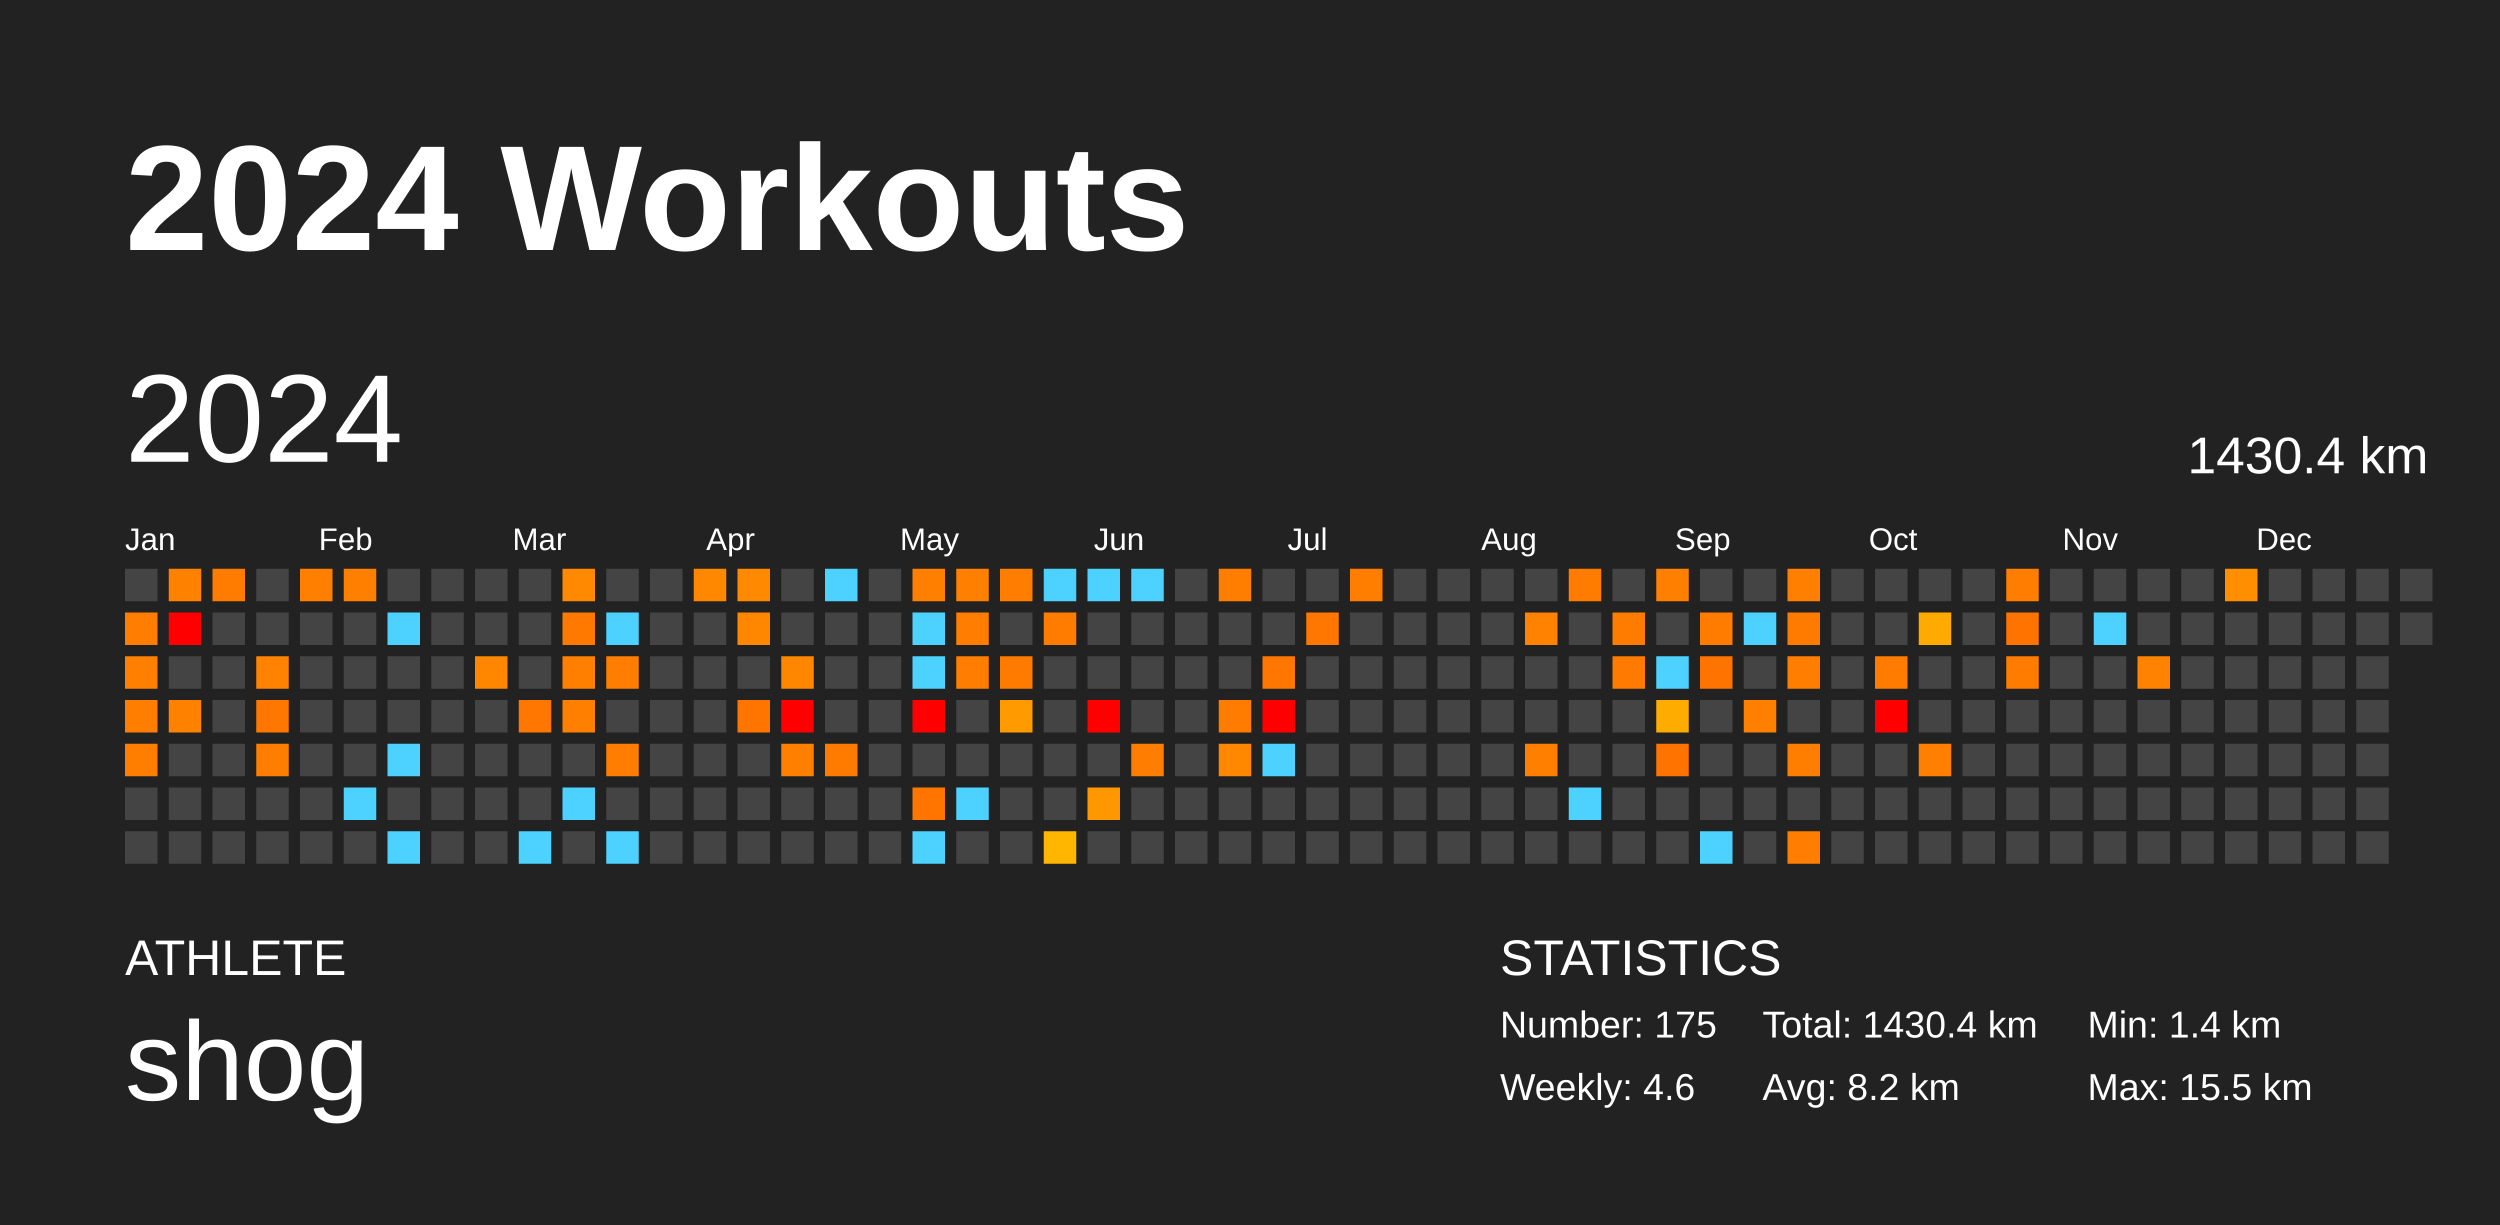
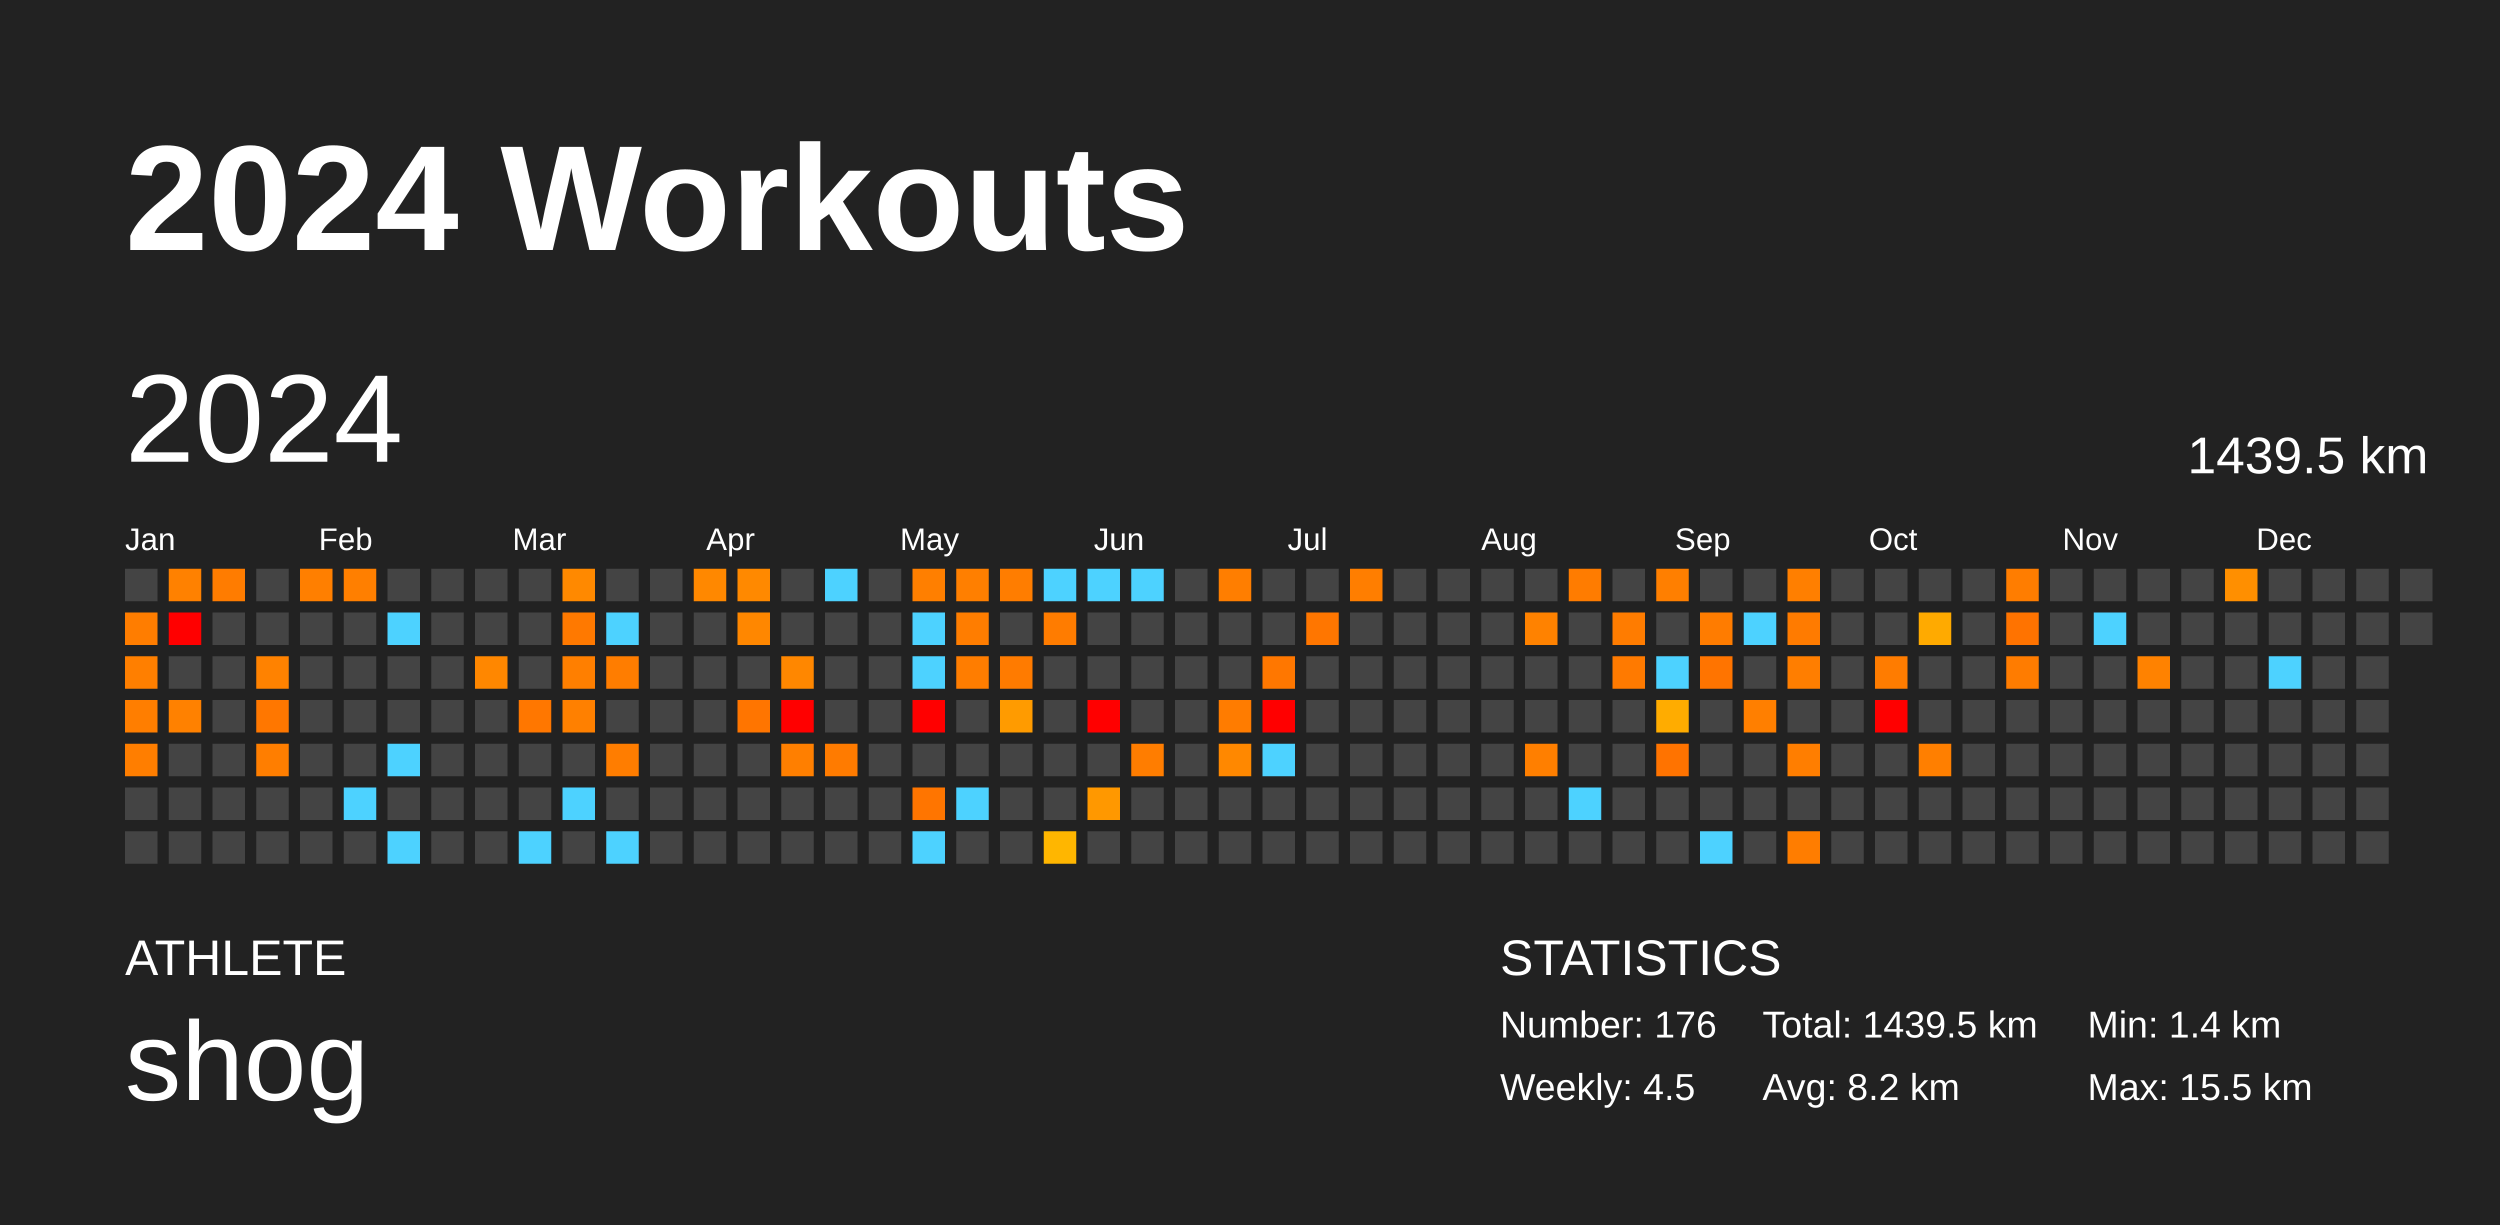
<svg xmlns="http://www.w3.org/2000/svg" baseProfile="full" height="98mm" version="1.1" viewBox="0,0,200,98" width="200mm">
  <defs />
  <rect fill="#222222" height="98" width="200" x="0" y="0" />
  <text fill="#FFFFFF" style="font-size:12px; font-family:Arial; font-weight:bold;" x="10" y="20">2024 Workouts</text>
  <text fill="#FFFFFF" style="font-size:4px; font-family:Arial" x="10" y="78">ATHLETE</text>
  <text fill="#FFFFFF" style="font-size:9px; font-family:Arial" x="10" y="88">shog</text>
  <text fill="#FFFFFF" style="font-size:4px; font-family:Arial" x="120" y="78">STATISTICS</text>
-   <text fill="#FFFFFF" style="font-size:3px; font-family:Arial" x="120" y="83">Number: 175</text>
-   <text fill="#FFFFFF" style="font-size:3px; font-family:Arial" x="120" y="88">Weekly: 4.6</text>
-   <text fill="#FFFFFF" style="font-size:3px; font-family:Arial" x="141" y="83">Total: 1430.4 km</text>
+   <text fill="#FFFFFF" style="font-size:3px; font-family:Arial" x="120" y="83">Number: 176</text>
+   <text fill="#FFFFFF" style="font-size:3px; font-family:Arial" x="120" y="88">Weekly: 4.5</text>
+   <text fill="#FFFFFF" style="font-size:3px; font-family:Arial" x="141" y="83">Total: 1439.5 km</text>
  <text fill="#FFFFFF" style="font-size:3px; font-family:Arial" x="141" y="88">Avg: 8.2 km</text>
  <text fill="#FFFFFF" style="font-size:3px; font-family:Arial" x="167" y="83">Min: 1.4 km</text>
  <text fill="#FFFFFF" style="font-size:3px; font-family:Arial" x="167" y="88">Max: 15.5 km</text>
  <text dominant-baseline="hanging" fill="#FFFFFF" style="font-size:10.0px; font-family:Arial;" x="10" y="30">2024</text>
-   <text dominant-baseline="hanging" fill="#FFFFFF" style="font-size:4.125px; font-family:Arial;" x="175" y="35">1430.4 km</text>
+   <text dominant-baseline="hanging" fill="#FFFFFF" style="font-size:4.125px; font-family:Arial;" x="175" y="35">1439.5 km</text>
  <text fill="#FFFFFF" style="font-size:2.5px; font-family:Arial" x="10.0" y="44">Jan</text>
  <text fill="#FFFFFF" style="font-size:2.5px; font-family:Arial" x="25.5" y="44">Feb</text>
  <text fill="#FFFFFF" style="font-size:2.5px; font-family:Arial" x="41.0" y="44">Mar</text>
  <text fill="#FFFFFF" style="font-size:2.5px; font-family:Arial" x="56.5" y="44">Apr</text>
  <text fill="#FFFFFF" style="font-size:2.5px; font-family:Arial" x="72.0" y="44">May</text>
  <text fill="#FFFFFF" style="font-size:2.5px; font-family:Arial" x="87.5" y="44">Jun</text>
  <text fill="#FFFFFF" style="font-size:2.5px; font-family:Arial" x="103.0" y="44">Jul</text>
  <text fill="#FFFFFF" style="font-size:2.5px; font-family:Arial" x="118.5" y="44">Aug</text>
  <text fill="#FFFFFF" style="font-size:2.5px; font-family:Arial" x="134.0" y="44">Sep</text>
  <text fill="#FFFFFF" style="font-size:2.5px; font-family:Arial" x="149.5" y="44">Oct</text>
  <text fill="#FFFFFF" style="font-size:2.5px; font-family:Arial" x="165.0" y="44">Nov</text>
  <text fill="#FFFFFF" style="font-size:2.5px; font-family:Arial" x="180.5" y="44">Dec</text>
  <rect fill="#444444" height="2.6" width="2.6" x="10.0" y="45.5" />
  <rect fill="#ff7d00" height="2.6" width="2.6" x="10.0" y="49.0" />
  <rect fill="#ff7f00" height="2.6" width="2.6" x="10.0" y="52.5" />
  <rect fill="#ff7e00" height="2.6" width="2.6" x="10.0" y="56.0" />
  <rect fill="#ff7e00" height="2.6" width="2.6" x="10.0" y="59.5" />
  <rect fill="#444444" height="2.6" width="2.6" x="10.0" y="63.0" />
  <rect fill="#444444" height="2.6" width="2.6" x="10.0" y="66.5" />
  <rect fill="#ff8100" height="2.6" width="2.6" x="13.5" y="45.5" />
  <rect fill="red" height="2.6" width="2.6" x="13.5" y="49.0" />
  <rect fill="#444444" height="2.6" width="2.6" x="13.5" y="52.5" />
  <rect fill="#ff8100" height="2.6" width="2.6" x="13.5" y="56.0" />
  <rect fill="#444444" height="2.6" width="2.6" x="13.5" y="59.5" />
  <rect fill="#444444" height="2.6" width="2.6" x="13.5" y="63.0" />
  <rect fill="#444444" height="2.6" width="2.6" x="13.5" y="66.5" />
  <rect fill="#ff7c00" height="2.6" width="2.6" x="17.0" y="45.5" />
  <rect fill="#444444" height="2.6" width="2.6" x="17.0" y="49.0" />
  <rect fill="#444444" height="2.6" width="2.6" x="17.0" y="52.5" />
  <rect fill="#444444" height="2.6" width="2.6" x="17.0" y="56.0" />
  <rect fill="#444444" height="2.6" width="2.6" x="17.0" y="59.5" />
  <rect fill="#444444" height="2.6" width="2.6" x="17.0" y="63.0" />
  <rect fill="#444444" height="2.6" width="2.6" x="17.0" y="66.5" />
  <rect fill="#444444" height="2.6" width="2.6" x="20.5" y="45.5" />
  <rect fill="#444444" height="2.6" width="2.6" x="20.5" y="49.0" />
  <rect fill="#ff8200" height="2.6" width="2.6" x="20.5" y="52.5" />
  <rect fill="#ff7700" height="2.6" width="2.6" x="20.5" y="56.0" />
  <rect fill="#ff7e00" height="2.6" width="2.6" x="20.5" y="59.5" />
  <rect fill="#444444" height="2.6" width="2.6" x="20.5" y="63.0" />
  <rect fill="#444444" height="2.6" width="2.6" x="20.5" y="66.5" />
  <rect fill="#ff7f00" height="2.6" width="2.6" x="24.0" y="45.5" />
  <rect fill="#444444" height="2.6" width="2.6" x="24.0" y="49.0" />
  <rect fill="#444444" height="2.6" width="2.6" x="24.0" y="52.5" />
  <rect fill="#444444" height="2.6" width="2.6" x="24.0" y="56.0" />
  <rect fill="#444444" height="2.6" width="2.6" x="24.0" y="59.5" />
  <rect fill="#444444" height="2.6" width="2.6" x="24.0" y="63.0" />
  <rect fill="#444444" height="2.6" width="2.6" x="24.0" y="66.5" />
  <rect fill="#ff7f00" height="2.6" width="2.6" x="27.5" y="45.5" />
  <rect fill="#444444" height="2.6" width="2.6" x="27.5" y="49.0" />
  <rect fill="#444444" height="2.6" width="2.6" x="27.5" y="52.5" />
  <rect fill="#444444" height="2.6" width="2.6" x="27.5" y="56.0" />
  <rect fill="#444444" height="2.6" width="2.6" x="27.5" y="59.5" />
  <rect fill="#4dd2ff" height="2.6" width="2.6" x="27.5" y="63.0" />
  <rect fill="#444444" height="2.6" width="2.6" x="27.5" y="66.5" />
  <rect fill="#444444" height="2.6" width="2.6" x="31.0" y="45.5" />
  <rect fill="#4dd2ff" height="2.6" width="2.6" x="31.0" y="49.0" />
  <rect fill="#444444" height="2.6" width="2.6" x="31.0" y="52.5" />
  <rect fill="#444444" height="2.6" width="2.6" x="31.0" y="56.0" />
  <rect fill="#4dd2ff" height="2.6" width="2.6" x="31.0" y="59.5" />
  <rect fill="#444444" height="2.6" width="2.6" x="31.0" y="63.0" />
  <rect fill="#4dd2ff" height="2.6" width="2.6" x="31.0" y="66.5" />
  <rect fill="#444444" height="2.6" width="2.6" x="34.5" y="45.5" />
  <rect fill="#444444" height="2.6" width="2.6" x="34.5" y="49.0" />
  <rect fill="#444444" height="2.6" width="2.6" x="34.5" y="52.5" />
  <rect fill="#444444" height="2.6" width="2.6" x="34.5" y="56.0" />
  <rect fill="#444444" height="2.6" width="2.6" x="34.5" y="59.5" />
  <rect fill="#444444" height="2.6" width="2.6" x="34.5" y="63.0" />
  <rect fill="#444444" height="2.6" width="2.6" x="34.5" y="66.5" />
  <rect fill="#444444" height="2.6" width="2.6" x="38.0" y="45.5" />
  <rect fill="#444444" height="2.6" width="2.6" x="38.0" y="49.0" />
  <rect fill="#ff8700" height="2.6" width="2.6" x="38.0" y="52.5" />
  <rect fill="#444444" height="2.6" width="2.6" x="38.0" y="56.0" />
  <rect fill="#444444" height="2.6" width="2.6" x="38.0" y="59.5" />
  <rect fill="#444444" height="2.6" width="2.6" x="38.0" y="63.0" />
  <rect fill="#444444" height="2.6" width="2.6" x="38.0" y="66.5" />
  <rect fill="#444444" height="2.6" width="2.6" x="41.5" y="45.5" />
  <rect fill="#444444" height="2.6" width="2.6" x="41.5" y="49.0" />
  <rect fill="#444444" height="2.6" width="2.6" x="41.5" y="52.5" />
  <rect fill="#ff7700" height="2.6" width="2.6" x="41.5" y="56.0" />
  <rect fill="#444444" height="2.6" width="2.6" x="41.5" y="59.5" />
  <rect fill="#444444" height="2.6" width="2.6" x="41.5" y="63.0" />
  <rect fill="#4dd2ff" height="2.6" width="2.6" x="41.5" y="66.5" />
  <rect fill="#ff8900" height="2.6" width="2.6" x="45.0" y="45.5" />
  <rect fill="#ff7900" height="2.6" width="2.6" x="45.0" y="49.0" />
  <rect fill="#ff7f00" height="2.6" width="2.6" x="45.0" y="52.5" />
  <rect fill="#ff8000" height="2.6" width="2.6" x="45.0" y="56.0" />
  <rect fill="#444444" height="2.6" width="2.6" x="45.0" y="59.5" />
  <rect fill="#4dd2ff" height="2.6" width="2.6" x="45.0" y="63.0" />
  <rect fill="#444444" height="2.6" width="2.6" x="45.0" y="66.5" />
  <rect fill="#444444" height="2.6" width="2.6" x="48.5" y="45.5" />
  <rect fill="#4dd2ff" height="2.6" width="2.6" x="48.5" y="49.0" />
  <rect fill="#ff7d00" height="2.6" width="2.6" x="48.5" y="52.5" />
  <rect fill="#444444" height="2.6" width="2.6" x="48.5" y="56.0" />
  <rect fill="#ff7d00" height="2.6" width="2.6" x="48.5" y="59.5" />
  <rect fill="#444444" height="2.6" width="2.6" x="48.5" y="63.0" />
  <rect fill="#4dd2ff" height="2.6" width="2.6" x="48.5" y="66.5" />
  <rect fill="#444444" height="2.6" width="2.6" x="52.0" y="45.5" />
  <rect fill="#444444" height="2.6" width="2.6" x="52.0" y="49.0" />
  <rect fill="#444444" height="2.6" width="2.6" x="52.0" y="52.5" />
  <rect fill="#444444" height="2.6" width="2.6" x="52.0" y="56.0" />
  <rect fill="#444444" height="2.6" width="2.6" x="52.0" y="59.5" />
  <rect fill="#444444" height="2.6" width="2.6" x="52.0" y="63.0" />
  <rect fill="#444444" height="2.6" width="2.6" x="52.0" y="66.5" />
  <rect fill="#ff8800" height="2.6" width="2.6" x="55.5" y="45.5" />
  <rect fill="#444444" height="2.6" width="2.6" x="55.5" y="49.0" />
  <rect fill="#444444" height="2.6" width="2.6" x="55.5" y="52.5" />
  <rect fill="#444444" height="2.6" width="2.6" x="55.5" y="56.0" />
  <rect fill="#444444" height="2.6" width="2.6" x="55.5" y="59.5" />
  <rect fill="#444444" height="2.6" width="2.6" x="55.5" y="63.0" />
  <rect fill="#444444" height="2.6" width="2.6" x="55.5" y="66.5" />
  <rect fill="#ff8900" height="2.6" width="2.6" x="59.0" y="45.5" />
  <rect fill="#ff8700" height="2.6" width="2.6" x="59.0" y="49.0" />
  <rect fill="#444444" height="2.6" width="2.6" x="59.0" y="52.5" />
  <rect fill="#ff7500" height="2.6" width="2.6" x="59.0" y="56.0" />
  <rect fill="#444444" height="2.6" width="2.6" x="59.0" y="59.5" />
  <rect fill="#444444" height="2.6" width="2.6" x="59.0" y="63.0" />
  <rect fill="#444444" height="2.6" width="2.6" x="59.0" y="66.5" />
  <rect fill="#444444" height="2.6" width="2.6" x="62.5" y="45.5" />
  <rect fill="#444444" height="2.6" width="2.6" x="62.5" y="49.0" />
  <rect fill="#ff8700" height="2.6" width="2.6" x="62.5" y="52.5" />
  <rect fill="red" height="2.6" width="2.6" x="62.5" y="56.0" />
  <rect fill="#ff7f00" height="2.6" width="2.6" x="62.5" y="59.5" />
  <rect fill="#444444" height="2.6" width="2.6" x="62.5" y="63.0" />
  <rect fill="#444444" height="2.6" width="2.6" x="62.5" y="66.5" />
  <rect fill="#4dd2ff" height="2.6" width="2.6" x="66.0" y="45.5" />
  <rect fill="#444444" height="2.6" width="2.6" x="66.0" y="49.0" />
  <rect fill="#444444" height="2.6" width="2.6" x="66.0" y="52.5" />
  <rect fill="#444444" height="2.6" width="2.6" x="66.0" y="56.0" />
  <rect fill="#ff7b00" height="2.6" width="2.6" x="66.0" y="59.5" />
  <rect fill="#444444" height="2.6" width="2.6" x="66.0" y="63.0" />
  <rect fill="#444444" height="2.6" width="2.6" x="66.0" y="66.5" />
  <rect fill="#444444" height="2.6" width="2.6" x="69.5" y="45.5" />
  <rect fill="#444444" height="2.6" width="2.6" x="69.5" y="49.0" />
  <rect fill="#444444" height="2.6" width="2.6" x="69.5" y="52.5" />
  <rect fill="#444444" height="2.6" width="2.6" x="69.5" y="56.0" />
  <rect fill="#444444" height="2.6" width="2.6" x="69.5" y="59.5" />
  <rect fill="#444444" height="2.6" width="2.6" x="69.5" y="63.0" />
  <rect fill="#444444" height="2.6" width="2.6" x="69.5" y="66.5" />
  <rect fill="#ff7f00" height="2.6" width="2.6" x="73.0" y="45.5" />
  <rect fill="#4dd2ff" height="2.6" width="2.6" x="73.0" y="49.0" />
  <rect fill="#4dd2ff" height="2.6" width="2.6" x="73.0" y="52.5" />
  <rect fill="red" height="2.6" width="2.6" x="73.0" y="56.0" />
  <rect fill="#444444" height="2.6" width="2.6" x="73.0" y="59.5" />
  <rect fill="#ff7500" height="2.6" width="2.6" x="73.0" y="63.0" />
  <rect fill="#4dd2ff" height="2.6" width="2.6" x="73.0" y="66.5" />
  <rect fill="#ff7f00" height="2.6" width="2.6" x="76.5" y="45.5" />
  <rect fill="#ff7d00" height="2.6" width="2.6" x="76.5" y="49.0" />
  <rect fill="#ff7d00" height="2.6" width="2.6" x="76.5" y="52.5" />
  <rect fill="#444444" height="2.6" width="2.6" x="76.5" y="56.0" />
  <rect fill="#444444" height="2.6" width="2.6" x="76.5" y="59.5" />
  <rect fill="#4dd2ff" height="2.6" width="2.6" x="76.5" y="63.0" />
  <rect fill="#444444" height="2.6" width="2.6" x="76.5" y="66.5" />
  <rect fill="#ff7d00" height="2.6" width="2.6" x="80.0" y="45.5" />
  <rect fill="#444444" height="2.6" width="2.6" x="80.0" y="49.0" />
  <rect fill="#ff7b00" height="2.6" width="2.6" x="80.0" y="52.5" />
  <rect fill="#ff9b00" height="2.6" width="2.6" x="80.0" y="56.0" />
  <rect fill="#444444" height="2.6" width="2.6" x="80.0" y="59.5" />
  <rect fill="#444444" height="2.6" width="2.6" x="80.0" y="63.0" />
  <rect fill="#444444" height="2.6" width="2.6" x="80.0" y="66.5" />
  <rect fill="#4dd2ff" height="2.6" width="2.6" x="83.5" y="45.5" />
  <rect fill="#ff7c00" height="2.6" width="2.6" x="83.5" y="49.0" />
  <rect fill="#444444" height="2.6" width="2.6" x="83.5" y="52.5" />
  <rect fill="#444444" height="2.6" width="2.6" x="83.5" y="56.0" />
  <rect fill="#444444" height="2.6" width="2.6" x="83.5" y="59.5" />
  <rect fill="#444444" height="2.6" width="2.6" x="83.5" y="63.0" />
  <rect fill="#ffb600" height="2.6" width="2.6" x="83.5" y="66.5" />
  <rect fill="#4dd2ff" height="2.6" width="2.6" x="87.0" y="45.5" />
  <rect fill="#444444" height="2.6" width="2.6" x="87.0" y="49.0" />
  <rect fill="#444444" height="2.6" width="2.6" x="87.0" y="52.5" />
  <rect fill="red" height="2.6" width="2.6" x="87.0" y="56.0" />
  <rect fill="#444444" height="2.6" width="2.6" x="87.0" y="59.5" />
  <rect fill="#ff9800" height="2.6" width="2.6" x="87.0" y="63.0" />
  <rect fill="#444444" height="2.6" width="2.6" x="87.0" y="66.5" />
  <rect fill="#4dd2ff" height="2.6" width="2.6" x="90.5" y="45.5" />
  <rect fill="#444444" height="2.6" width="2.6" x="90.5" y="49.0" />
  <rect fill="#444444" height="2.6" width="2.6" x="90.5" y="52.5" />
  <rect fill="#444444" height="2.6" width="2.6" x="90.5" y="56.0" />
  <rect fill="#ff7d00" height="2.6" width="2.6" x="90.5" y="59.5" />
  <rect fill="#444444" height="2.6" width="2.6" x="90.5" y="63.0" />
  <rect fill="#444444" height="2.6" width="2.6" x="90.5" y="66.5" />
  <rect fill="#444444" height="2.6" width="2.6" x="94.0" y="45.5" />
  <rect fill="#444444" height="2.6" width="2.6" x="94.0" y="49.0" />
  <rect fill="#444444" height="2.6" width="2.6" x="94.0" y="52.5" />
  <rect fill="#444444" height="2.6" width="2.6" x="94.0" y="56.0" />
  <rect fill="#444444" height="2.6" width="2.6" x="94.0" y="59.5" />
  <rect fill="#444444" height="2.6" width="2.6" x="94.0" y="63.0" />
  <rect fill="#444444" height="2.6" width="2.6" x="94.0" y="66.5" />
  <rect fill="#ff7e00" height="2.6" width="2.6" x="97.5" y="45.5" />
  <rect fill="#444444" height="2.6" width="2.6" x="97.5" y="49.0" />
  <rect fill="#444444" height="2.6" width="2.6" x="97.5" y="52.5" />
  <rect fill="#ff7c00" height="2.6" width="2.6" x="97.5" y="56.0" />
  <rect fill="#ff8800" height="2.6" width="2.6" x="97.5" y="59.5" />
  <rect fill="#444444" height="2.6" width="2.6" x="97.5" y="63.0" />
  <rect fill="#444444" height="2.6" width="2.6" x="97.5" y="66.5" />
  <rect fill="#444444" height="2.6" width="2.6" x="101.0" y="45.5" />
  <rect fill="#444444" height="2.6" width="2.6" x="101.0" y="49.0" />
  <rect fill="#ff7700" height="2.6" width="2.6" x="101.0" y="52.5" />
  <rect fill="red" height="2.6" width="2.6" x="101.0" y="56.0" />
  <rect fill="#4dd2ff" height="2.6" width="2.6" x="101.0" y="59.5" />
  <rect fill="#444444" height="2.6" width="2.6" x="101.0" y="63.0" />
  <rect fill="#444444" height="2.6" width="2.6" x="101.0" y="66.5" />
  <rect fill="#444444" height="2.6" width="2.6" x="104.5" y="45.5" />
  <rect fill="#ff7600" height="2.6" width="2.6" x="104.5" y="49.0" />
  <rect fill="#444444" height="2.6" width="2.6" x="104.5" y="52.5" />
  <rect fill="#444444" height="2.6" width="2.6" x="104.5" y="56.0" />
  <rect fill="#444444" height="2.6" width="2.6" x="104.5" y="59.5" />
  <rect fill="#444444" height="2.6" width="2.6" x="104.5" y="63.0" />
  <rect fill="#444444" height="2.6" width="2.6" x="104.5" y="66.5" />
  <rect fill="#ff7e00" height="2.6" width="2.6" x="108.0" y="45.5" />
  <rect fill="#444444" height="2.6" width="2.6" x="108.0" y="49.0" />
  <rect fill="#444444" height="2.6" width="2.6" x="108.0" y="52.5" />
  <rect fill="#444444" height="2.6" width="2.6" x="108.0" y="56.0" />
  <rect fill="#444444" height="2.6" width="2.6" x="108.0" y="59.5" />
  <rect fill="#444444" height="2.6" width="2.6" x="108.0" y="63.0" />
  <rect fill="#444444" height="2.6" width="2.6" x="108.0" y="66.5" />
  <rect fill="#444444" height="2.6" width="2.6" x="111.5" y="45.5" />
  <rect fill="#444444" height="2.6" width="2.6" x="111.5" y="49.0" />
  <rect fill="#444444" height="2.6" width="2.6" x="111.5" y="52.5" />
  <rect fill="#444444" height="2.6" width="2.6" x="111.5" y="56.0" />
  <rect fill="#444444" height="2.6" width="2.6" x="111.5" y="59.5" />
  <rect fill="#444444" height="2.6" width="2.6" x="111.5" y="63.0" />
  <rect fill="#444444" height="2.6" width="2.6" x="111.5" y="66.5" />
  <rect fill="#444444" height="2.6" width="2.6" x="115.0" y="45.5" />
  <rect fill="#444444" height="2.6" width="2.6" x="115.0" y="49.0" />
  <rect fill="#444444" height="2.6" width="2.6" x="115.0" y="52.5" />
  <rect fill="#444444" height="2.6" width="2.6" x="115.0" y="56.0" />
  <rect fill="#444444" height="2.6" width="2.6" x="115.0" y="59.5" />
  <rect fill="#444444" height="2.6" width="2.6" x="115.0" y="63.0" />
  <rect fill="#444444" height="2.6" width="2.6" x="115.0" y="66.5" />
  <rect fill="#444444" height="2.6" width="2.6" x="118.5" y="45.5" />
  <rect fill="#444444" height="2.6" width="2.6" x="118.5" y="49.0" />
  <rect fill="#444444" height="2.6" width="2.6" x="118.5" y="52.5" />
  <rect fill="#444444" height="2.6" width="2.6" x="118.5" y="56.0" />
  <rect fill="#444444" height="2.6" width="2.6" x="118.5" y="59.5" />
  <rect fill="#444444" height="2.6" width="2.6" x="118.5" y="63.0" />
  <rect fill="#444444" height="2.6" width="2.6" x="118.5" y="66.5" />
  <rect fill="#444444" height="2.6" width="2.6" x="122.0" y="45.5" />
  <rect fill="#ff8200" height="2.6" width="2.6" x="122.0" y="49.0" />
  <rect fill="#444444" height="2.6" width="2.6" x="122.0" y="52.5" />
  <rect fill="#444444" height="2.6" width="2.6" x="122.0" y="56.0" />
  <rect fill="#ff7f00" height="2.6" width="2.6" x="122.0" y="59.5" />
  <rect fill="#444444" height="2.6" width="2.6" x="122.0" y="63.0" />
  <rect fill="#444444" height="2.6" width="2.6" x="122.0" y="66.5" />
  <rect fill="#ff7c00" height="2.6" width="2.6" x="125.5" y="45.5" />
  <rect fill="#444444" height="2.6" width="2.6" x="125.5" y="49.0" />
  <rect fill="#444444" height="2.6" width="2.6" x="125.5" y="52.5" />
  <rect fill="#444444" height="2.6" width="2.6" x="125.5" y="56.0" />
  <rect fill="#444444" height="2.6" width="2.6" x="125.5" y="59.5" />
  <rect fill="#4dd2ff" height="2.6" width="2.6" x="125.5" y="63.0" />
  <rect fill="#444444" height="2.6" width="2.6" x="125.5" y="66.5" />
  <rect fill="#444444" height="2.6" width="2.6" x="129.0" y="45.5" />
  <rect fill="#ff7c00" height="2.6" width="2.6" x="129.0" y="49.0" />
  <rect fill="#ff7a00" height="2.6" width="2.6" x="129.0" y="52.5" />
  <rect fill="#444444" height="2.6" width="2.6" x="129.0" y="56.0" />
  <rect fill="#444444" height="2.6" width="2.6" x="129.0" y="59.5" />
  <rect fill="#444444" height="2.6" width="2.6" x="129.0" y="63.0" />
  <rect fill="#444444" height="2.6" width="2.6" x="129.0" y="66.5" />
  <rect fill="#ff7f00" height="2.6" width="2.6" x="132.5" y="45.5" />
  <rect fill="#444444" height="2.6" width="2.6" x="132.5" y="49.0" />
  <rect fill="#4dd2ff" height="2.6" width="2.6" x="132.5" y="52.5" />
  <rect fill="#ffac00" height="2.6" width="2.6" x="132.5" y="56.0" />
  <rect fill="#ff7300" height="2.6" width="2.6" x="132.5" y="59.5" />
  <rect fill="#444444" height="2.6" width="2.6" x="132.5" y="63.0" />
  <rect fill="#444444" height="2.6" width="2.6" x="132.5" y="66.5" />
  <rect fill="#444444" height="2.6" width="2.6" x="136.0" y="45.5" />
  <rect fill="#ff7c00" height="2.6" width="2.6" x="136.0" y="49.0" />
  <rect fill="#ff7400" height="2.6" width="2.6" x="136.0" y="52.5" />
  <rect fill="#444444" height="2.6" width="2.6" x="136.0" y="56.0" />
  <rect fill="#444444" height="2.6" width="2.6" x="136.0" y="59.5" />
  <rect fill="#444444" height="2.6" width="2.6" x="136.0" y="63.0" />
  <rect fill="#4dd2ff" height="2.6" width="2.6" x="136.0" y="66.5" />
  <rect fill="#444444" height="2.6" width="2.6" x="139.5" y="45.5" />
  <rect fill="#4dd2ff" height="2.6" width="2.6" x="139.5" y="49.0" />
  <rect fill="#444444" height="2.6" width="2.6" x="139.5" y="52.5" />
  <rect fill="#ff7f00" height="2.6" width="2.6" x="139.5" y="56.0" />
  <rect fill="#444444" height="2.6" width="2.6" x="139.5" y="59.5" />
  <rect fill="#444444" height="2.6" width="2.6" x="139.5" y="63.0" />
  <rect fill="#444444" height="2.6" width="2.6" x="139.5" y="66.5" />
  <rect fill="#ff7f00" height="2.6" width="2.6" x="143.0" y="45.5" />
  <rect fill="#ff7b00" height="2.6" width="2.6" x="143.0" y="49.0" />
  <rect fill="#ff7e00" height="2.6" width="2.6" x="143.0" y="52.5" />
  <rect fill="#444444" height="2.6" width="2.6" x="143.0" y="56.0" />
  <rect fill="#ff7e00" height="2.6" width="2.6" x="143.0" y="59.5" />
  <rect fill="#444444" height="2.6" width="2.6" x="143.0" y="63.0" />
  <rect fill="#ff7d00" height="2.6" width="2.6" x="143.0" y="66.5" />
  <rect fill="#444444" height="2.6" width="2.6" x="146.5" y="45.5" />
  <rect fill="#444444" height="2.6" width="2.6" x="146.5" y="49.0" />
  <rect fill="#444444" height="2.6" width="2.6" x="146.5" y="52.5" />
  <rect fill="#444444" height="2.6" width="2.6" x="146.5" y="56.0" />
  <rect fill="#444444" height="2.6" width="2.6" x="146.5" y="59.5" />
  <rect fill="#444444" height="2.6" width="2.6" x="146.5" y="63.0" />
  <rect fill="#444444" height="2.6" width="2.6" x="146.5" y="66.5" />
  <rect fill="#444444" height="2.6" width="2.6" x="150.0" y="45.5" />
  <rect fill="#444444" height="2.6" width="2.6" x="150.0" y="49.0" />
  <rect fill="#ff7c00" height="2.6" width="2.6" x="150.0" y="52.5" />
  <rect fill="red" height="2.6" width="2.6" x="150.0" y="56.0" />
  <rect fill="#444444" height="2.6" width="2.6" x="150.0" y="59.5" />
  <rect fill="#444444" height="2.6" width="2.6" x="150.0" y="63.0" />
  <rect fill="#444444" height="2.6" width="2.6" x="150.0" y="66.5" />
  <rect fill="#444444" height="2.6" width="2.6" x="153.5" y="45.5" />
  <rect fill="#ffaa00" height="2.6" width="2.6" x="153.5" y="49.0" />
  <rect fill="#444444" height="2.6" width="2.6" x="153.5" y="52.5" />
  <rect fill="#444444" height="2.6" width="2.6" x="153.5" y="56.0" />
  <rect fill="#ff7f00" height="2.6" width="2.6" x="153.5" y="59.5" />
  <rect fill="#444444" height="2.6" width="2.6" x="153.5" y="63.0" />
  <rect fill="#444444" height="2.6" width="2.6" x="153.5" y="66.5" />
  <rect fill="#444444" height="2.6" width="2.6" x="157.0" y="45.5" />
  <rect fill="#444444" height="2.6" width="2.6" x="157.0" y="49.0" />
  <rect fill="#444444" height="2.6" width="2.6" x="157.0" y="52.5" />
  <rect fill="#444444" height="2.6" width="2.6" x="157.0" y="56.0" />
  <rect fill="#444444" height="2.6" width="2.6" x="157.0" y="59.5" />
  <rect fill="#444444" height="2.6" width="2.6" x="157.0" y="63.0" />
  <rect fill="#444444" height="2.6" width="2.6" x="157.0" y="66.5" />
  <rect fill="#ff7d00" height="2.6" width="2.6" x="160.5" y="45.5" />
  <rect fill="#ff7300" height="2.6" width="2.6" x="160.5" y="49.0" />
  <rect fill="#ff7c00" height="2.6" width="2.6" x="160.5" y="52.5" />
  <rect fill="#444444" height="2.6" width="2.6" x="160.5" y="56.0" />
  <rect fill="#444444" height="2.6" width="2.6" x="160.5" y="59.5" />
  <rect fill="#444444" height="2.6" width="2.6" x="160.5" y="63.0" />
  <rect fill="#444444" height="2.6" width="2.6" x="160.5" y="66.5" />
  <rect fill="#444444" height="2.6" width="2.6" x="164.0" y="45.5" />
  <rect fill="#444444" height="2.6" width="2.6" x="164.0" y="49.0" />
  <rect fill="#444444" height="2.6" width="2.6" x="164.0" y="52.5" />
  <rect fill="#444444" height="2.6" width="2.6" x="164.0" y="56.0" />
  <rect fill="#444444" height="2.6" width="2.6" x="164.0" y="59.5" />
  <rect fill="#444444" height="2.6" width="2.6" x="164.0" y="63.0" />
  <rect fill="#444444" height="2.6" width="2.6" x="164.0" y="66.5" />
  <rect fill="#444444" height="2.6" width="2.6" x="167.5" y="45.5" />
  <rect fill="#4dd2ff" height="2.6" width="2.6" x="167.5" y="49.0" />
  <rect fill="#444444" height="2.6" width="2.6" x="167.5" y="52.5" />
  <rect fill="#444444" height="2.6" width="2.6" x="167.5" y="56.0" />
  <rect fill="#444444" height="2.6" width="2.6" x="167.5" y="59.5" />
  <rect fill="#444444" height="2.6" width="2.6" x="167.5" y="63.0" />
  <rect fill="#444444" height="2.6" width="2.6" x="167.5" y="66.5" />
  <rect fill="#444444" height="2.6" width="2.6" x="171.0" y="45.5" />
  <rect fill="#444444" height="2.6" width="2.6" x="171.0" y="49.0" />
  <rect fill="#ff8200" height="2.6" width="2.6" x="171.0" y="52.5" />
  <rect fill="#444444" height="2.6" width="2.6" x="171.0" y="56.0" />
  <rect fill="#444444" height="2.6" width="2.6" x="171.0" y="59.5" />
  <rect fill="#444444" height="2.6" width="2.6" x="171.0" y="63.0" />
  <rect fill="#444444" height="2.6" width="2.6" x="171.0" y="66.5" />
  <rect fill="#444444" height="2.6" width="2.6" x="174.5" y="45.5" />
  <rect fill="#444444" height="2.6" width="2.6" x="174.5" y="49.0" />
  <rect fill="#444444" height="2.6" width="2.6" x="174.5" y="52.5" />
  <rect fill="#444444" height="2.6" width="2.6" x="174.5" y="56.0" />
  <rect fill="#444444" height="2.6" width="2.6" x="174.5" y="59.5" />
  <rect fill="#444444" height="2.6" width="2.6" x="174.5" y="63.0" />
  <rect fill="#444444" height="2.6" width="2.6" x="174.5" y="66.5" />
  <rect fill="#ff8f00" height="2.6" width="2.6" x="178.0" y="45.5" />
  <rect fill="#444444" height="2.6" width="2.6" x="178.0" y="49.0" />
  <rect fill="#444444" height="2.6" width="2.6" x="178.0" y="52.5" />
  <rect fill="#444444" height="2.6" width="2.6" x="178.0" y="56.0" />
  <rect fill="#444444" height="2.6" width="2.6" x="178.0" y="59.5" />
  <rect fill="#444444" height="2.6" width="2.6" x="178.0" y="63.0" />
  <rect fill="#444444" height="2.6" width="2.6" x="178.0" y="66.5" />
  <rect fill="#444444" height="2.6" width="2.6" x="181.5" y="45.5" />
  <rect fill="#444444" height="2.6" width="2.6" x="181.5" y="49.0" />
-   <rect fill="#444444" height="2.6" width="2.6" x="181.5" y="52.5" />
+   <rect fill="#4dd2ff" height="2.6" width="2.6" x="181.5" y="52.5" />
  <rect fill="#444444" height="2.6" width="2.6" x="181.5" y="56.0" />
  <rect fill="#444444" height="2.6" width="2.6" x="181.5" y="59.5" />
  <rect fill="#444444" height="2.6" width="2.6" x="181.5" y="63.0" />
  <rect fill="#444444" height="2.6" width="2.6" x="181.5" y="66.5" />
  <rect fill="#444444" height="2.6" width="2.6" x="185.0" y="45.5" />
  <rect fill="#444444" height="2.6" width="2.6" x="185.0" y="49.0" />
  <rect fill="#444444" height="2.6" width="2.6" x="185.0" y="52.5" />
  <rect fill="#444444" height="2.6" width="2.6" x="185.0" y="56.0" />
  <rect fill="#444444" height="2.6" width="2.6" x="185.0" y="59.5" />
  <rect fill="#444444" height="2.6" width="2.6" x="185.0" y="63.0" />
  <rect fill="#444444" height="2.6" width="2.6" x="185.0" y="66.5" />
  <rect fill="#444444" height="2.6" width="2.6" x="188.5" y="45.5" />
  <rect fill="#444444" height="2.6" width="2.6" x="188.5" y="49.0" />
  <rect fill="#444444" height="2.6" width="2.6" x="188.5" y="52.5" />
  <rect fill="#444444" height="2.6" width="2.6" x="188.5" y="56.0" />
  <rect fill="#444444" height="2.6" width="2.6" x="188.5" y="59.5" />
  <rect fill="#444444" height="2.6" width="2.6" x="188.5" y="63.0" />
  <rect fill="#444444" height="2.6" width="2.6" x="188.5" y="66.5" />
  <rect fill="#444444" height="2.6" width="2.6" x="192.0" y="45.5" />
  <rect fill="#444444" height="2.6" width="2.6" x="192.0" y="49.0" />
</svg>
